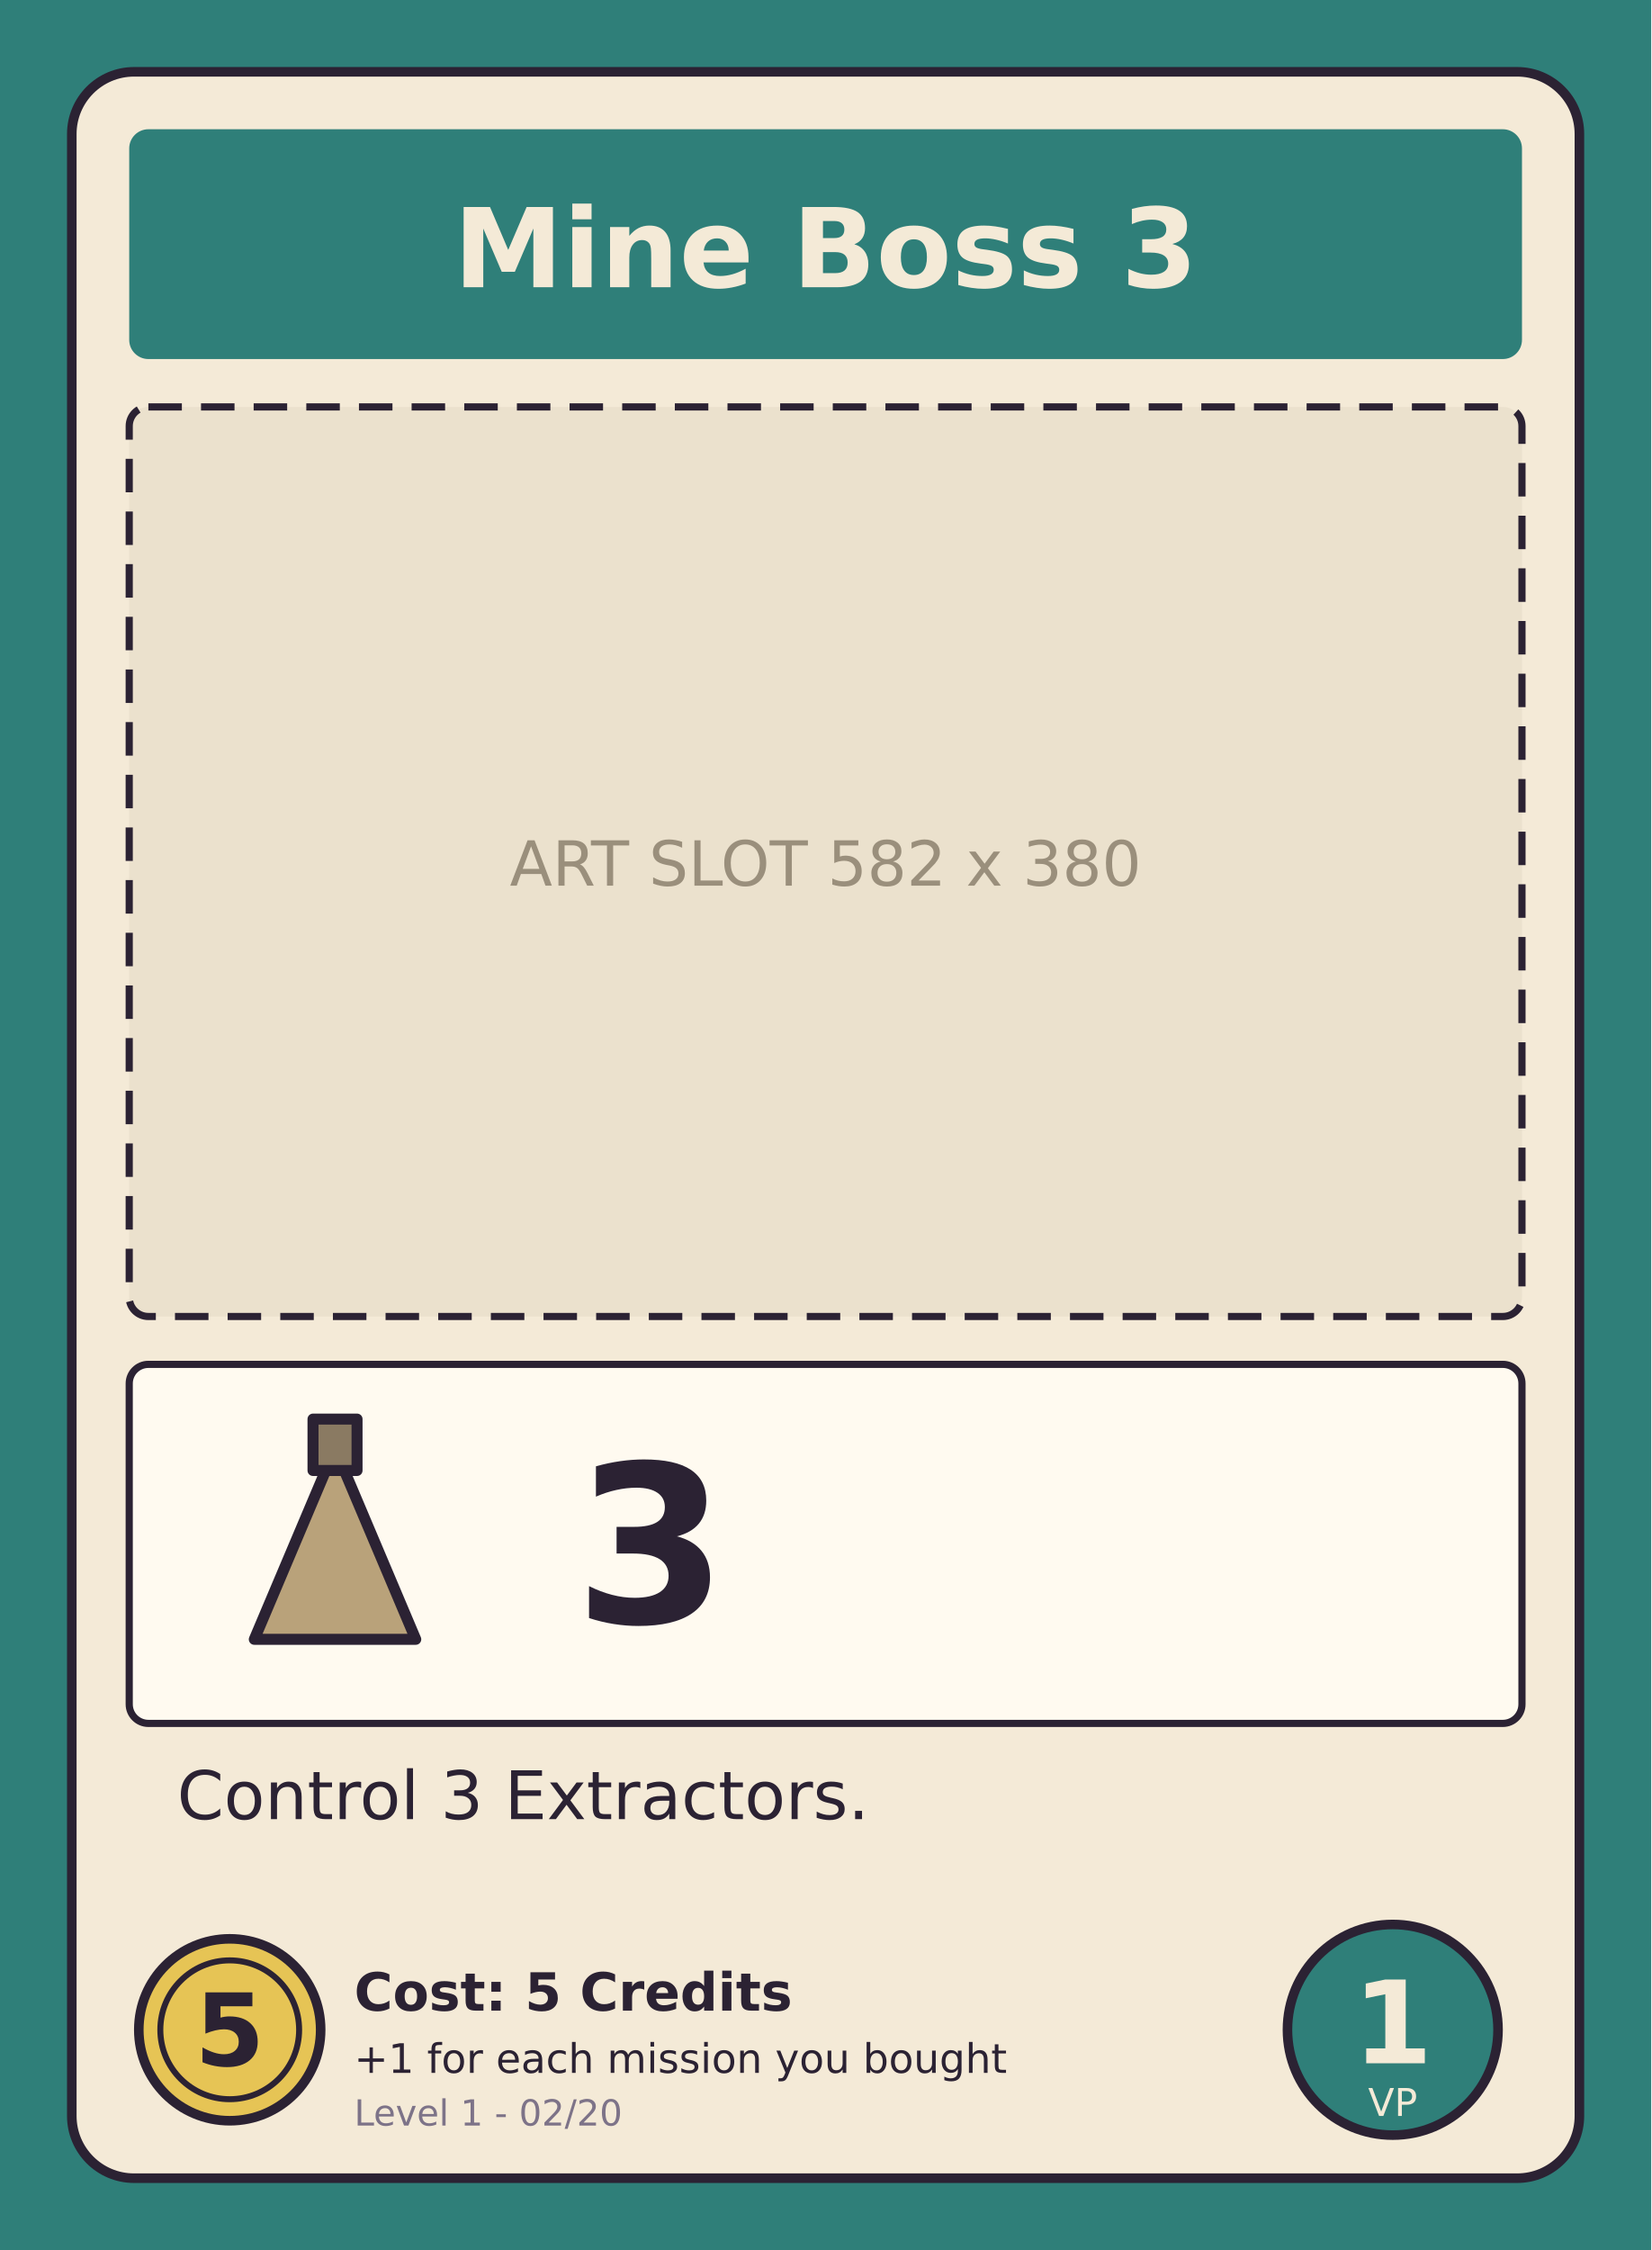
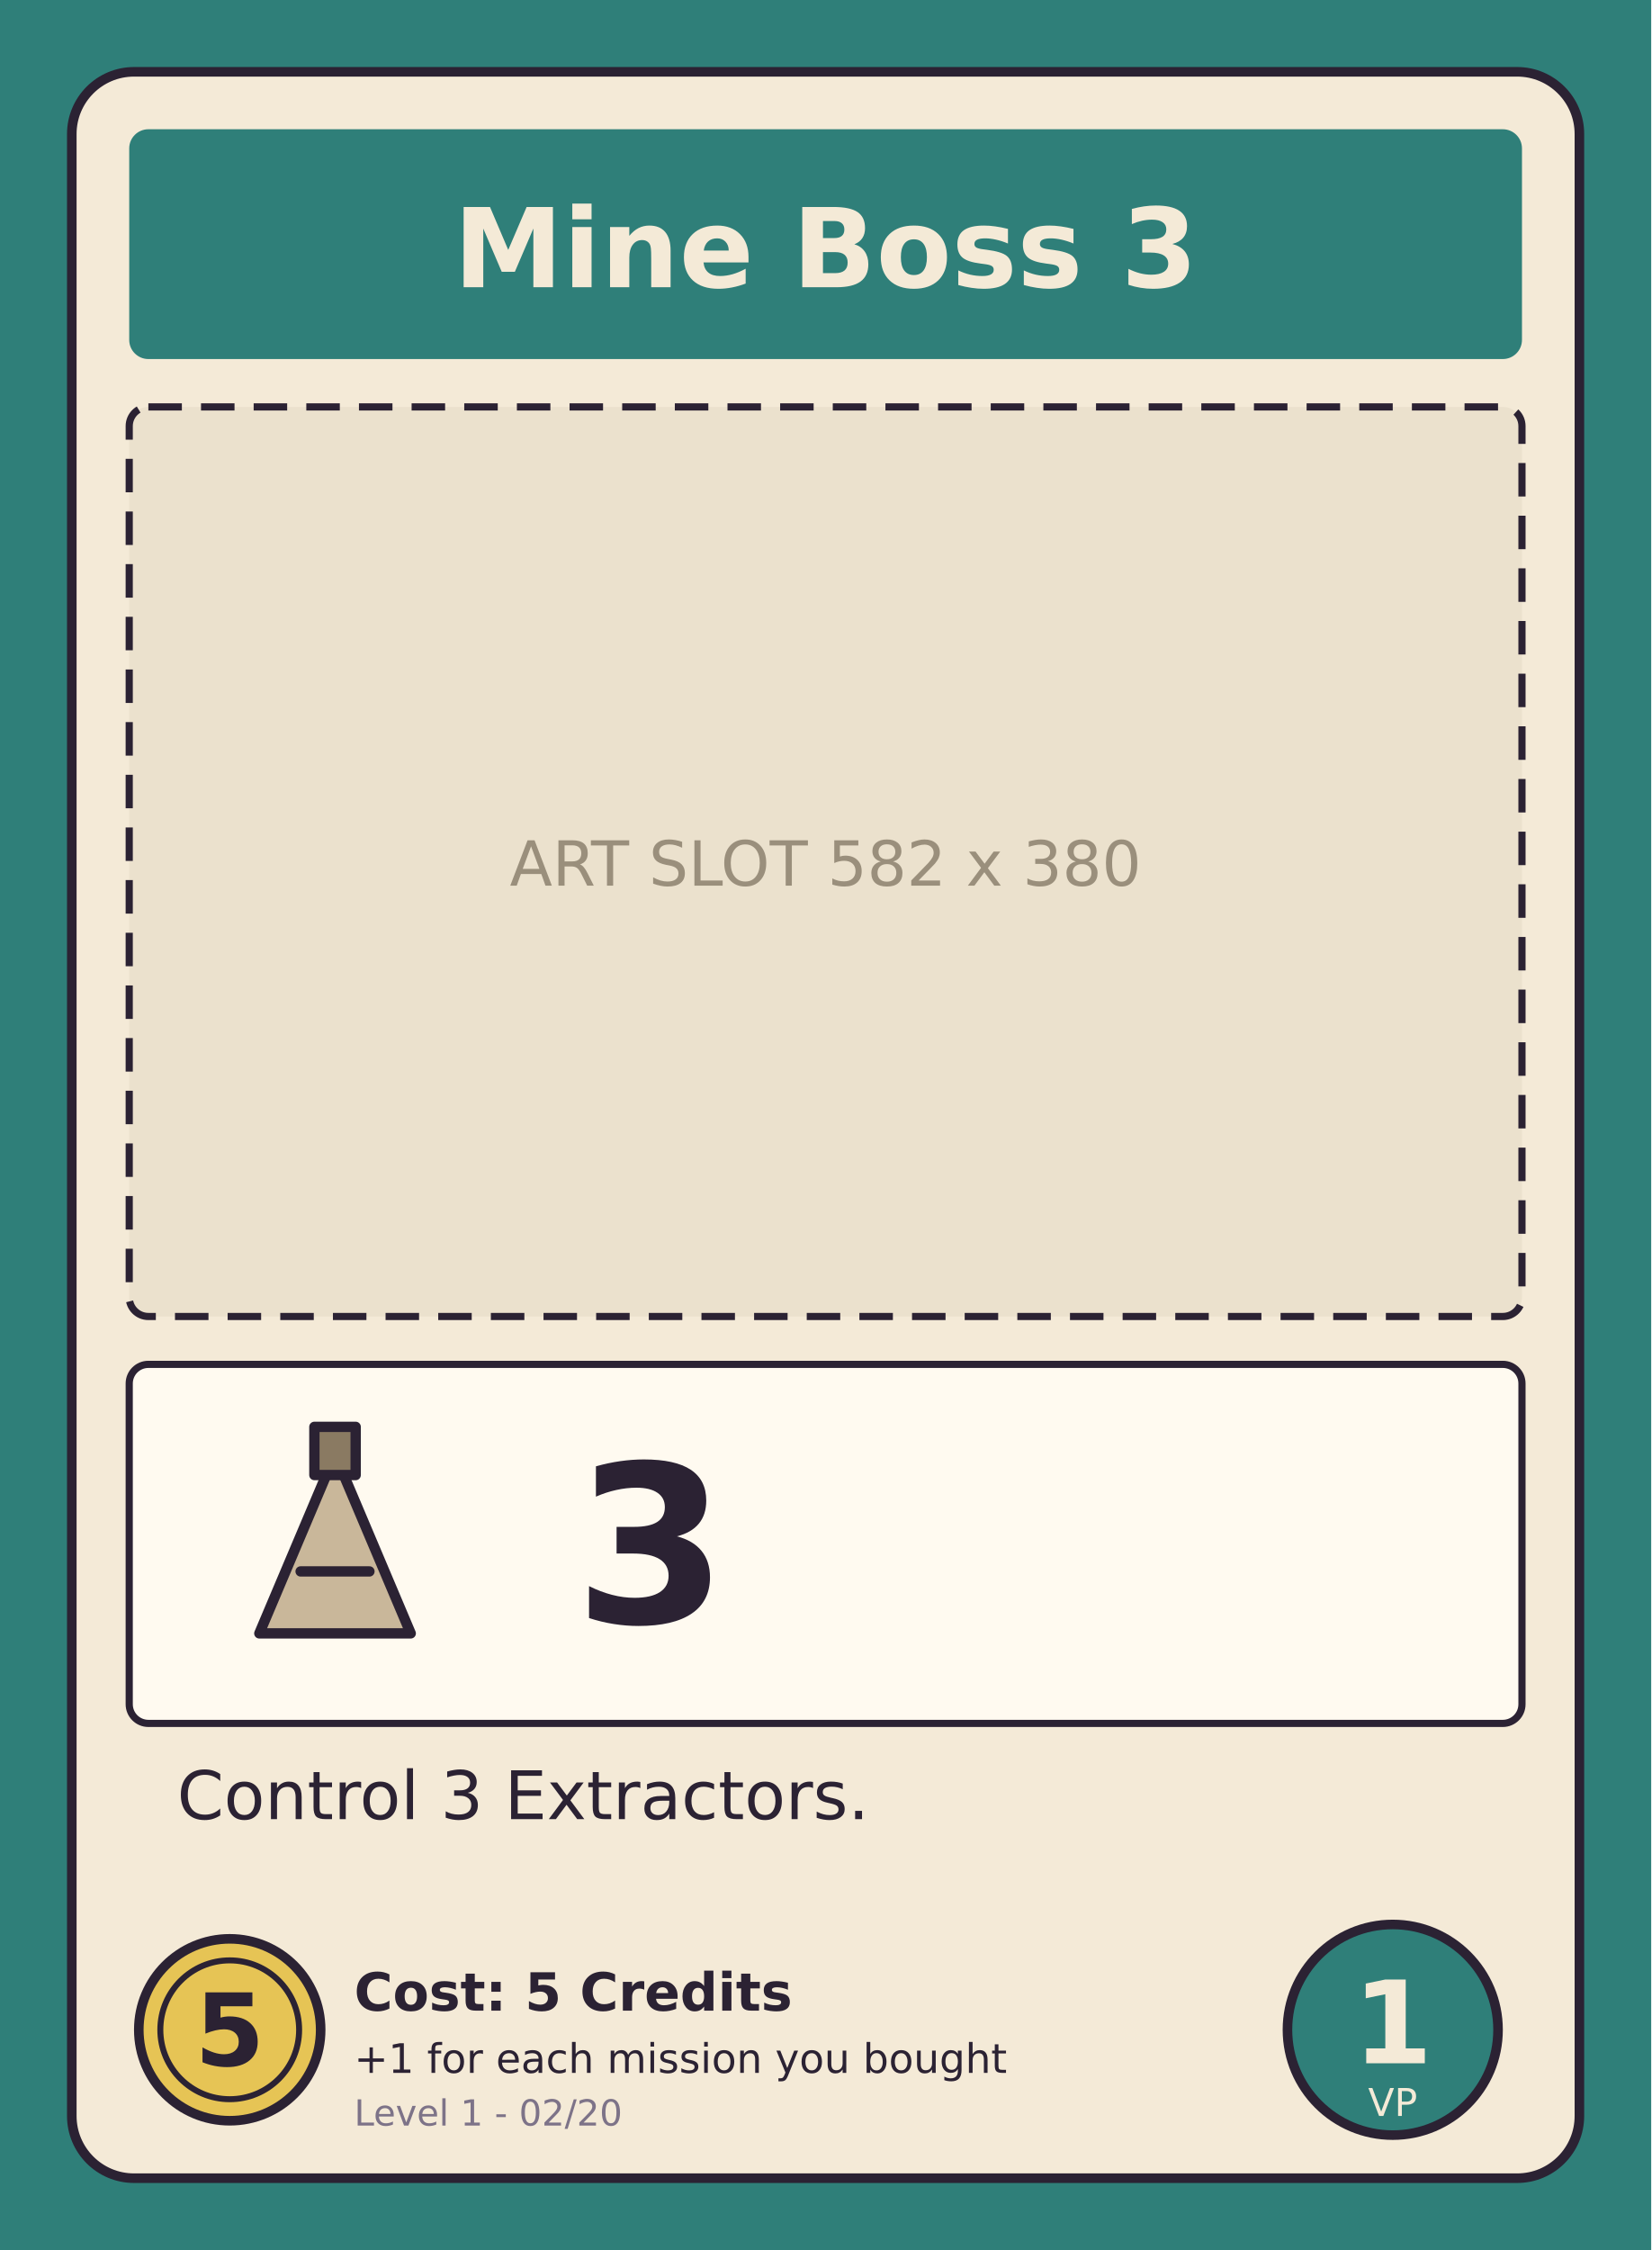
<svg xmlns="http://www.w3.org/2000/svg" viewBox="0 0 690 940" width="69.0mm" height="94.0mm" font-family="DejaVu Sans, Arial, sans-serif">
  <rect id="bleed" x="0" y="0" width="690" height="940" fill="#2f7f79" />
  <rect id="trim" x="30" y="30" width="630" height="880" rx="26" fill="#f4ead7" stroke="#2b2233" stroke-width="4" />
  <rect x="54" y="54" width="582" height="96" rx="8" fill="#2f7f79" />
  <text x="345.0" y="120" text-anchor="middle" font-size="46" font-weight="bold" fill="#f4ead7">Mine Boss 3</text>
  <g id="art-slot">
    <rect x="54" y="170" width="582" height="380" rx="8" fill="#ebe1cd" stroke="#2b2233" stroke-width="3" stroke-dasharray="14 8" />
    <text class="placeholder" x="345.0" y="370" text-anchor="middle" font-size="26" fill="#9a8f7c">ART SLOT 582 x 380</text>
  </g>
  <rect x="54" y="570" width="582" height="150" rx="8" fill="#fffaf0" stroke="#2b2233" stroke-width="3" />
-   <g transform="translate(140,645) scale(1.533333)" stroke="#2b2233" stroke-width="3" stroke-linejoin="round" fill="none">
-     <path d="M-22 26 L0 -26 L22 26 Z" fill="#b9a27a" />
+   <g transform="translate(140.0,645.0) scale(1.438)" stroke="#2b2233" stroke-width="3" stroke-linejoin="round" stroke-linecap="round" fill="none">
+     <path d="M-22 26 L0 -26 L22 26 Z" fill="#c9b79a" />
    <rect x="-6" y="-34" width="12" height="14" fill="#8a7a62" />
+     <path d="M-10 8 H10" fill="none" />
  </g>
  <text x="240" y="678" font-size="92" font-weight="bold" fill="#2b2233">3</text>
  <text x="74" y="760" font-size="28" fill="#2b2233">Control 3 Extractors.</text>
  <g id="cost">
    <circle cx="96" cy="848" r="38" fill="#e6c455" stroke="#2b2233" stroke-width="4" />
    <circle cx="96" cy="848" r="29" fill="none" stroke="#2b2233" stroke-width="2.5" />
    <text x="96" y="863" text-anchor="middle" font-size="42" font-weight="bold" fill="#2b2233">5</text>
  </g>
  <text x="148" y="840" font-size="22" font-weight="bold" fill="#2b2233">Cost: 5 Credits</text>
  <text x="148" y="866" font-size="17" fill="#2b2233">+1 for each mission you bought</text>
  <text x="148" y="888" font-size="15" fill="#7d7388">Level 1  -  02/20</text>
  <circle cx="582" cy="848" r="44" fill="#2f7f79" stroke="#2b2233" stroke-width="4" />
  <text x="582" y="862" text-anchor="middle" font-size="48" font-weight="bold" fill="#f4ead7">1</text>
  <text x="582" y="884" text-anchor="middle" font-size="16" fill="#f4ead7">VP</text>
</svg>
